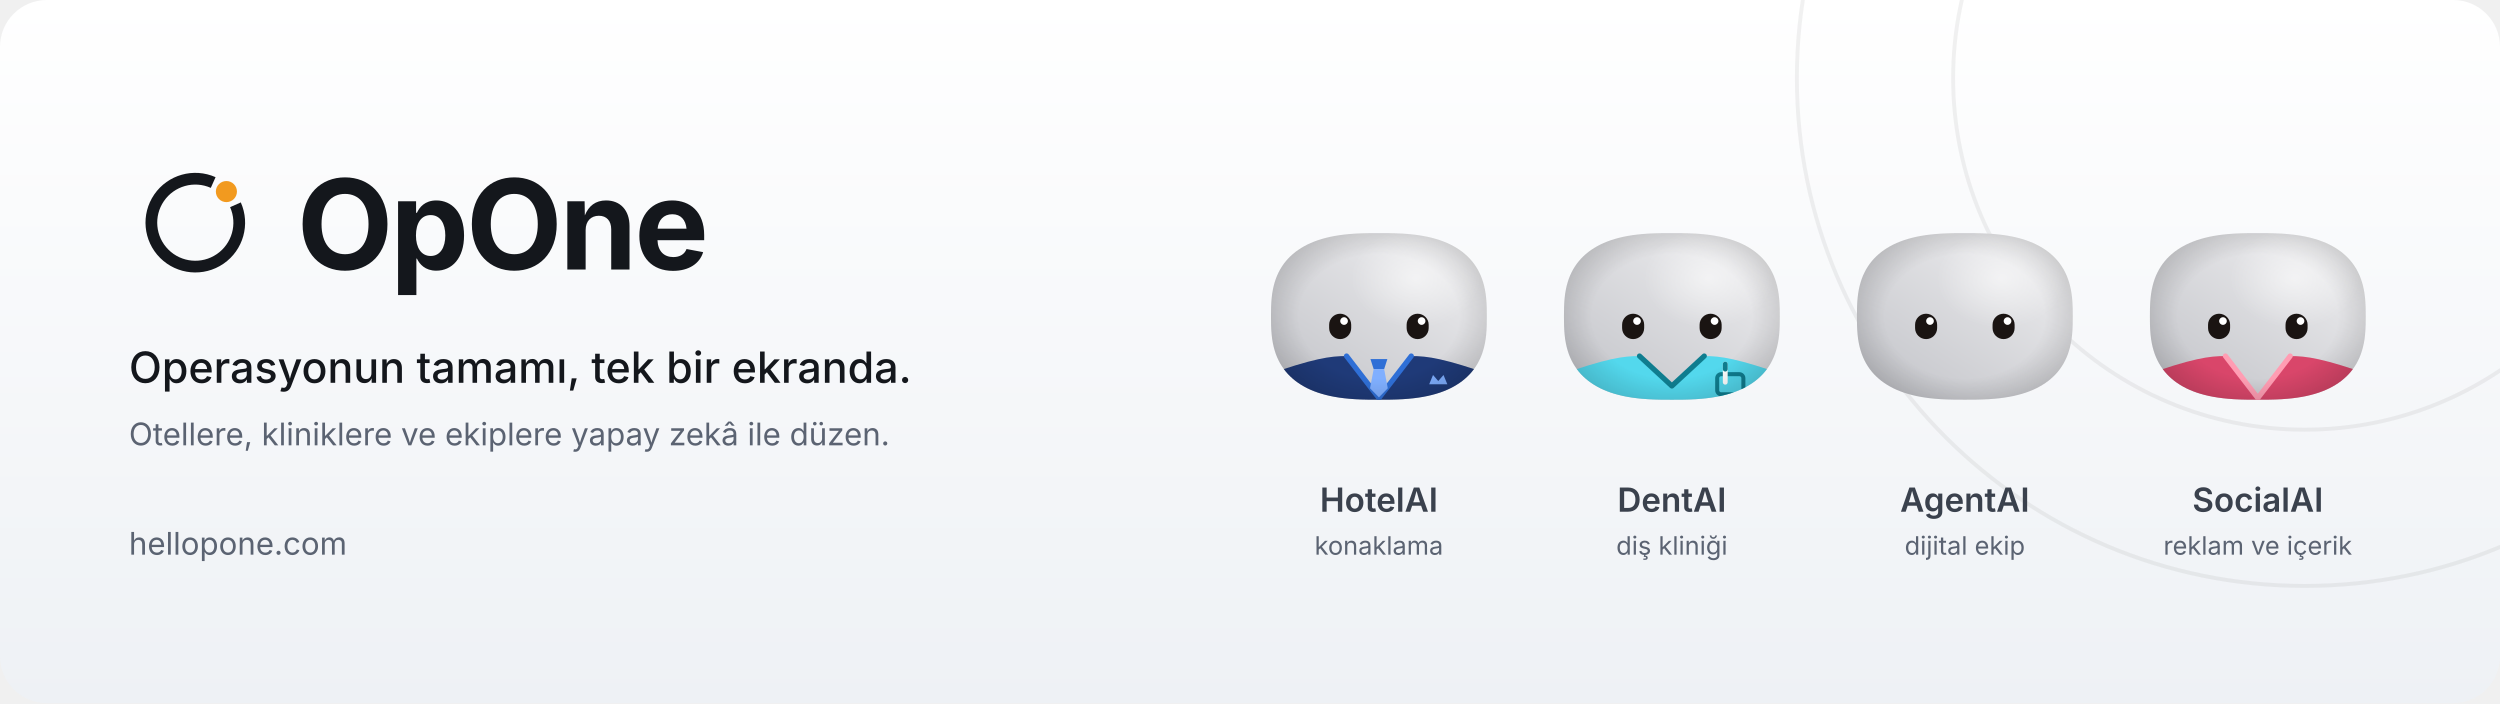
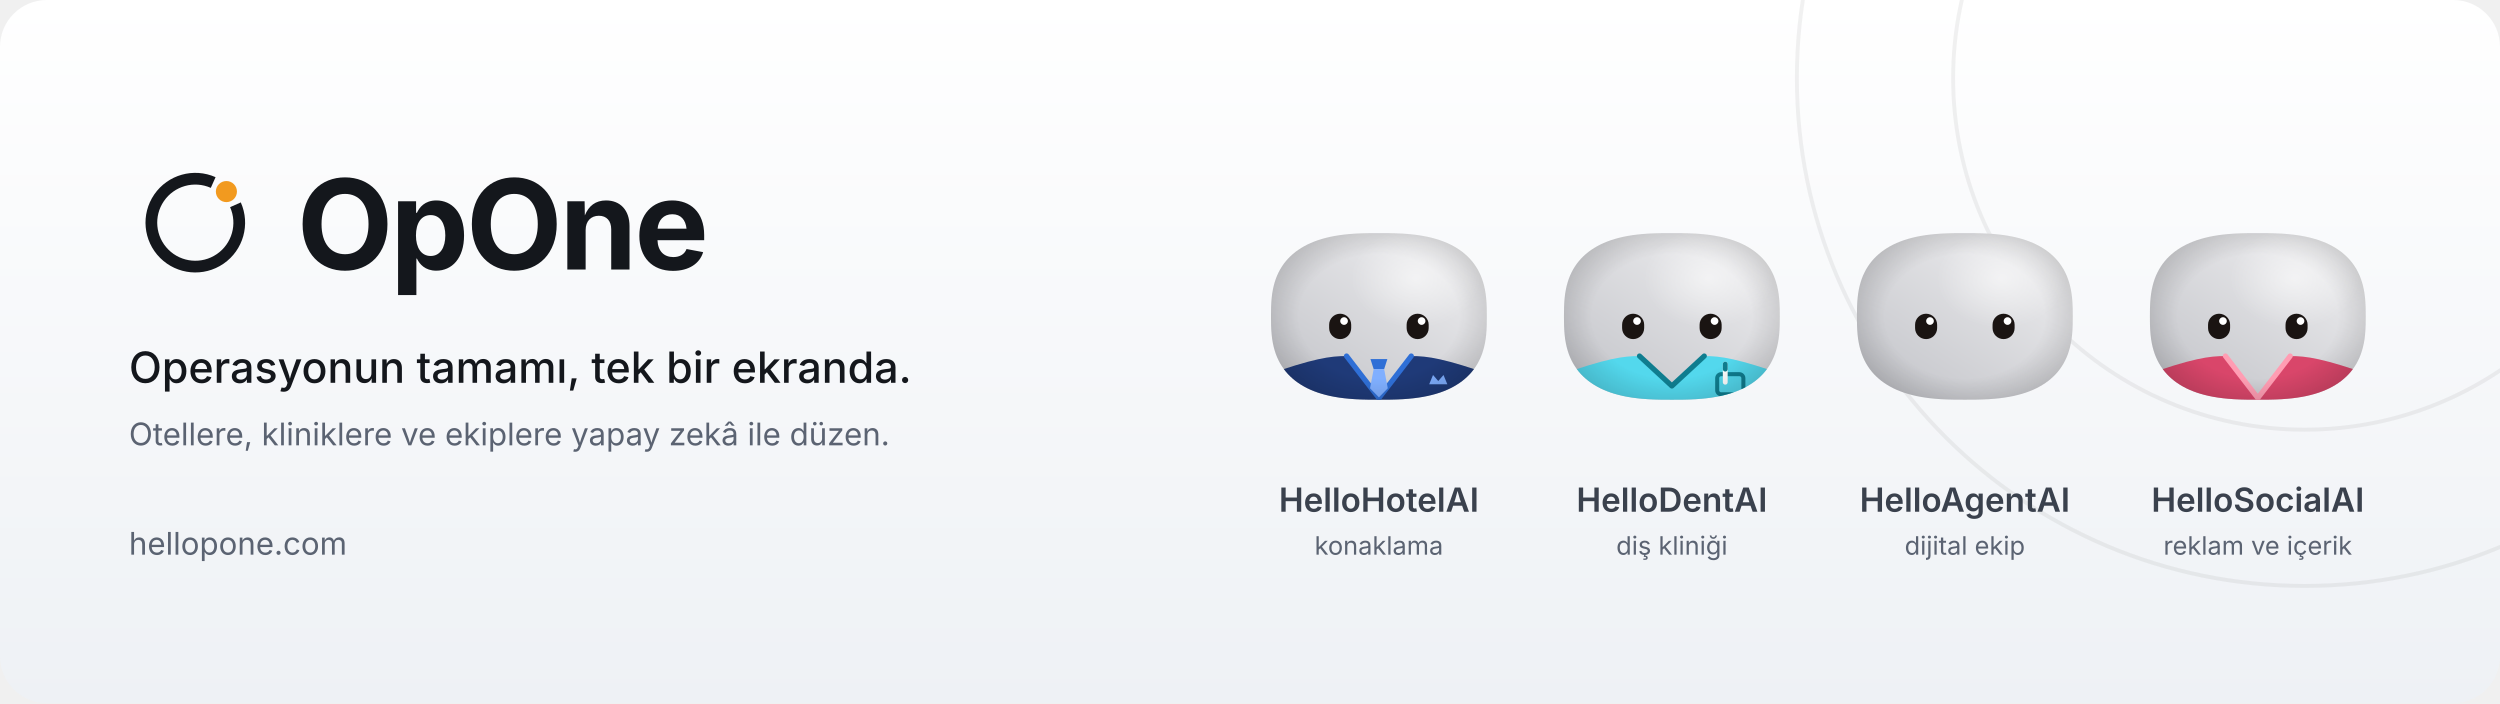
<svg xmlns="http://www.w3.org/2000/svg" viewBox="0 0 1280 360" width="1280" height="360" role="img" aria-label="OpOne — Operasyonun tamamı, tek bir ekranda">
  <defs>
    <linearGradient id="zemin" x1="0" y1="0" x2="0" y2="1">
      <stop offset="0" stop-color="#ffffff" />
      <stop offset="1" stop-color="#eef1f5" />
    </linearGradient>
  </defs>
  <style>
.baslik{font:700 64px "Inter","Segoe UI",Helvetica,Arial,sans-serif;fill:#14171c;letter-spacing:-1.5px}
.cumle{font:500 22px "Inter","Segoe UI",Helvetica,Arial,sans-serif;fill:#14171c}
.ince{font:400 16px "Inter","Segoe UI",Helvetica,Arial,sans-serif;fill:#5b6372}
.ad{font:600 17px "Inter","Segoe UI",Helvetica,Arial,sans-serif;fill:#3a414d}
.alt{font:400 13px "Inter","Segoe UI",Helvetica,Arial,sans-serif;fill:#5b6372}
.m{animation:salin 5.6s ease-in-out infinite}
.m1{animation-delay:-1.4s} .m2{animation-delay:-2.8s} .m3{animation-delay:-4.2s}
@keyframes salin{0%,100%{transform:translateY(0)}50%{transform:translateY(-7px)}}
@media (prefers-reduced-motion:reduce){.m{animation:none}}
</style>
  <rect width="1280" height="360" rx="24" fill="url(#zemin)" />
  <circle cx="1180" cy="40" r="260" fill="none" stroke="#14171c" stroke-opacity="0.06" stroke-width="2" />
  <circle cx="1180" cy="40" r="180" fill="none" stroke="#14171c" stroke-opacity="0.06" stroke-width="2" />
  <svg x="64" y="78" width="72" height="72" viewBox="0 0 48 48">
    <path d="M30.1 10.3 A15 15 0 1 0 37.7 17.9" fill="none" stroke="#14171c" stroke-width="4" stroke-linecap="butt" />
    <circle cx="34.61" cy="13.39" r="3.6" fill="#f29a1f" />
  </svg>
  <text x="152" y="138" class="baslik">OpOne</text>
  <text x="66" y="196" class="cumle">Operasyonun tamamı, tek bir ekranda.</text>
  <text x="66" y="228" class="ince">Otellere, kliniklere ve ekiplere yapay zekâ ile düzen.</text>
  <text x="66" y="284" class="ince">hellopone.com</text>
  <g class="m m0">
    <svg x="640" y="96" width="132" height="132" viewBox="0 0 128 128">
      <defs>
        <linearGradient id="hotelai-hkg" x1="0.85" y1="0.05" x2="0.1" y2="0.95">
          <stop offset="0" stop-color="#EDEDEF" />
          <stop offset="1" stop-color="#C4C5CA" />
        </linearGradient>
        <radialGradient id="hotelai-hks" cx="0.5" cy="0.5" r="0.62">
          <stop offset="0.6" stop-color="#000" stop-opacity="0" />
          <stop offset="1" stop-color="#000" stop-opacity="0.2" />
        </radialGradient>
        <radialGradient id="hotelai-hkh" cx="0.67" cy="0.27" r="0.3">
          <stop offset="0" stop-color="#fff" stop-opacity="0.55" />
          <stop offset="1" stop-color="#fff" stop-opacity="0" />
        </radialGradient>
        <clipPath id="hotelai-hkk">
          <path d="M117.58 64 L117.54 68.06 L117.43 70.79 L117.24 73.15 L116.98 75.31 L116.64 77.31 L116.22 79.2 L115.73 80.98 L115.17 82.68 L114.53 84.3 L113.81 85.85 L113.03 87.33 L112.16 88.75 L111.23 90.11 L110.22 91.4 L109.14 92.64 L107.98 93.81 L106.75 94.93 L105.45 96 L104.07 97 L102.62 97.95 L101.1 98.84 L99.5 99.68 L97.82 100.46 L96.06 101.18 L94.23 101.85 L92.31 102.45 L90.3 103 L88.2 103.5 L86 103.93 L83.69 104.31 L81.24 104.63 L78.65 104.89 L75.86 105.1 L72.79 105.24 L69.26 105.33 L64 105.36 L58.74 105.33 L55.21 105.24 L52.14 105.1 L49.35 104.89 L46.76 104.63 L44.31 104.31 L42 103.93 L39.8 103.5 L37.7 103 L35.69 102.45 L33.77 101.85 L31.94 101.18 L30.18 100.46 L28.5 99.68 L26.9 98.84 L25.38 97.95 L23.93 97 L22.55 96 L21.25 94.93 L20.02 93.81 L18.86 92.64 L17.78 91.4 L16.77 90.11 L15.84 88.75 L14.97 87.33 L14.19 85.85 L13.47 84.3 L12.83 82.68 L12.27 80.98 L11.78 79.2 L11.36 77.31 L11.02 75.31 L10.76 73.15 L10.57 70.79 L10.46 68.06 L10.42 64 L10.46 59.94 L10.57 57.21 L10.76 54.85 L11.02 52.69 L11.36 50.69 L11.78 48.8 L12.27 47.02 L12.83 45.32 L13.47 43.7 L14.19 42.15 L14.97 40.67 L15.84 39.25 L16.77 37.89 L17.78 36.6 L18.86 35.36 L20.02 34.19 L21.25 33.07 L22.55 32 L23.93 31 L25.38 30.05 L26.9 29.16 L28.5 28.32 L30.18 27.54 L31.94 26.82 L33.77 26.15 L35.69 25.55 L37.7 25 L39.8 24.5 L42 24.07 L44.31 23.69 L46.76 23.37 L49.35 23.11 L52.14 22.9 L55.21 22.76 L58.74 22.67 L64 22.64 L69.26 22.67 L72.79 22.76 L75.86 22.9 L78.65 23.11 L81.24 23.37 L83.69 23.69 L86 24.07 L88.2 24.5 L90.3 25 L92.31 25.55 L94.23 26.15 L96.06 26.82 L97.82 27.54 L99.5 28.32 L101.1 29.16 L102.62 30.05 L104.07 31 L105.45 32 L106.75 33.07 L107.98 34.19 L109.14 35.36 L110.22 36.6 L111.23 37.89 L112.16 39.25 L113.03 40.67 L113.81 42.15 L114.53 43.7 L115.17 45.32 L115.73 47.02 L116.22 48.8 L116.64 50.69 L116.98 52.69 L117.24 54.85 L117.43 57.21 L117.54 59.94 Z" />
        </clipPath>
      </defs>
      <path d="M117.58 64 L117.54 68.06 L117.43 70.79 L117.24 73.15 L116.98 75.31 L116.64 77.31 L116.22 79.2 L115.73 80.98 L115.17 82.68 L114.53 84.3 L113.81 85.85 L113.03 87.33 L112.16 88.75 L111.23 90.11 L110.22 91.4 L109.14 92.64 L107.98 93.81 L106.75 94.93 L105.45 96 L104.07 97 L102.62 97.95 L101.1 98.84 L99.5 99.68 L97.82 100.46 L96.06 101.18 L94.23 101.85 L92.31 102.45 L90.3 103 L88.2 103.5 L86 103.93 L83.69 104.31 L81.24 104.63 L78.65 104.89 L75.86 105.1 L72.79 105.24 L69.26 105.33 L64 105.36 L58.74 105.33 L55.21 105.24 L52.14 105.1 L49.35 104.89 L46.76 104.63 L44.31 104.31 L42 103.93 L39.8 103.5 L37.7 103 L35.69 102.45 L33.77 101.85 L31.94 101.18 L30.18 100.46 L28.5 99.68 L26.9 98.84 L25.38 97.95 L23.93 97 L22.55 96 L21.25 94.93 L20.02 93.81 L18.86 92.64 L17.78 91.4 L16.77 90.11 L15.84 88.75 L14.97 87.33 L14.19 85.85 L13.47 84.3 L12.83 82.68 L12.27 80.98 L11.78 79.2 L11.36 77.31 L11.02 75.31 L10.76 73.15 L10.57 70.79 L10.46 68.06 L10.42 64 L10.46 59.94 L10.57 57.21 L10.76 54.85 L11.02 52.69 L11.36 50.69 L11.78 48.8 L12.27 47.02 L12.83 45.32 L13.47 43.7 L14.19 42.15 L14.97 40.67 L15.84 39.25 L16.77 37.89 L17.78 36.6 L18.86 35.36 L20.02 34.19 L21.25 33.07 L22.55 32 L23.93 31 L25.38 30.05 L26.9 29.16 L28.5 28.32 L30.18 27.54 L31.94 26.82 L33.77 26.15 L35.69 25.55 L37.7 25 L39.8 24.5 L42 24.07 L44.31 23.69 L46.76 23.37 L49.35 23.11 L52.14 22.9 L55.21 22.76 L58.74 22.67 L64 22.64 L69.26 22.67 L72.79 22.76 L75.86 22.9 L78.65 23.11 L81.24 23.37 L83.69 23.69 L86 24.07 L88.2 24.5 L90.3 25 L92.31 25.55 L94.23 26.15 L96.06 26.82 L97.82 27.54 L99.5 28.32 L101.1 29.16 L102.62 30.05 L104.07 31 L105.45 32 L106.75 33.07 L107.98 34.19 L109.14 35.36 L110.22 36.6 L111.23 37.89 L112.16 39.25 L113.03 40.67 L113.81 42.15 L114.53 43.7 L115.17 45.32 L115.73 47.02 L116.22 48.8 L116.64 50.69 L116.98 52.69 L117.24 54.85 L117.43 57.21 L117.54 59.94 Z" fill="url(#hotelai-hkg)" />
      <g clip-path="url(#hotelai-hkk)">
        <path d="M6.42 93.68 C31.85 84.68 39.93 83.68 47.93 83.68 L64 104.53 L80.07 83.68 C88.07 83.68 96.15 84.68 121.58 93.68 V109.36 H6.42 Z" fill="#1f3a78" />
        <path d="M47.93 83.68 L64 104.53 L80.07 83.68" fill="none" stroke="#2f6fd6" stroke-width="2.6" stroke-linejoin="round" stroke-linecap="round" />
        <path d="M59.8 85.18 H68.2 L66.6 90.18 H61.4 Z" fill="#2f6fd6" />
        <path d="M61.4 90.18 H66.6 L68.41 99.68 L64 104.18 L59.59 99.68 Z" fill="#80afff" />
        <path d="M88.97 97.68 L90.87 93.08 L93.47 96.08 L96.07 93.08 L97.97 97.68 Z" fill="#80afff" />
      </g>
      <path d="M117.58 64 L117.54 68.06 L117.43 70.79 L117.24 73.15 L116.98 75.31 L116.64 77.31 L116.22 79.2 L115.73 80.98 L115.17 82.68 L114.53 84.3 L113.81 85.85 L113.03 87.33 L112.16 88.75 L111.23 90.11 L110.22 91.4 L109.14 92.64 L107.98 93.81 L106.75 94.93 L105.45 96 L104.07 97 L102.62 97.95 L101.1 98.84 L99.5 99.68 L97.82 100.46 L96.06 101.18 L94.23 101.85 L92.31 102.45 L90.3 103 L88.2 103.5 L86 103.93 L83.69 104.31 L81.24 104.63 L78.65 104.89 L75.86 105.1 L72.79 105.24 L69.26 105.33 L64 105.36 L58.74 105.33 L55.21 105.24 L52.14 105.1 L49.35 104.89 L46.76 104.63 L44.31 104.31 L42 103.93 L39.8 103.5 L37.7 103 L35.69 102.45 L33.77 101.85 L31.94 101.18 L30.18 100.46 L28.5 99.68 L26.9 98.84 L25.38 97.95 L23.93 97 L22.55 96 L21.25 94.93 L20.02 93.81 L18.86 92.64 L17.78 91.4 L16.77 90.11 L15.84 88.75 L14.97 87.33 L14.19 85.85 L13.47 84.3 L12.83 82.68 L12.27 80.98 L11.78 79.2 L11.36 77.31 L11.02 75.31 L10.76 73.15 L10.57 70.79 L10.46 68.06 L10.42 64 L10.46 59.94 L10.57 57.21 L10.76 54.85 L11.02 52.69 L11.36 50.69 L11.78 48.8 L12.27 47.02 L12.83 45.32 L13.47 43.7 L14.19 42.15 L14.97 40.67 L15.84 39.25 L16.77 37.89 L17.78 36.6 L18.86 35.36 L20.02 34.19 L21.25 33.07 L22.55 32 L23.93 31 L25.38 30.05 L26.9 29.16 L28.5 28.32 L30.18 27.54 L31.94 26.82 L33.77 26.15 L35.69 25.55 L37.7 25 L39.8 24.5 L42 24.07 L44.31 23.69 L46.76 23.37 L49.35 23.11 L52.14 22.9 L55.21 22.76 L58.74 22.67 L64 22.64 L69.26 22.67 L72.79 22.76 L75.86 22.9 L78.65 23.11 L81.24 23.37 L83.69 23.69 L86 24.07 L88.2 24.5 L90.3 25 L92.31 25.55 L94.23 26.15 L96.06 26.82 L97.82 27.54 L99.5 28.32 L101.1 29.16 L102.62 30.05 L104.07 31 L105.45 32 L106.75 33.07 L107.98 34.19 L109.14 35.36 L110.22 36.6 L111.23 37.89 L112.16 39.25 L113.03 40.67 L113.81 42.15 L114.53 43.7 L115.17 45.32 L115.73 47.02 L116.22 48.8 L116.64 50.69 L116.98 52.69 L117.24 54.85 L117.43 57.21 L117.54 59.94 Z" fill="url(#hotelai-hks)" />
      <path d="M117.58 64 L117.54 68.06 L117.43 70.79 L117.24 73.15 L116.98 75.31 L116.64 77.31 L116.22 79.2 L115.73 80.98 L115.17 82.68 L114.53 84.3 L113.81 85.85 L113.03 87.33 L112.16 88.75 L111.23 90.11 L110.22 91.4 L109.14 92.64 L107.98 93.81 L106.75 94.93 L105.45 96 L104.07 97 L102.62 97.95 L101.1 98.84 L99.5 99.68 L97.82 100.46 L96.06 101.18 L94.23 101.85 L92.31 102.45 L90.3 103 L88.2 103.5 L86 103.93 L83.69 104.31 L81.24 104.63 L78.65 104.89 L75.86 105.1 L72.79 105.24 L69.26 105.33 L64 105.36 L58.74 105.33 L55.21 105.24 L52.14 105.1 L49.35 104.89 L46.76 104.63 L44.31 104.31 L42 103.93 L39.8 103.5 L37.7 103 L35.69 102.45 L33.77 101.85 L31.94 101.18 L30.18 100.46 L28.5 99.68 L26.9 98.84 L25.38 97.95 L23.93 97 L22.55 96 L21.25 94.93 L20.02 93.81 L18.86 92.64 L17.78 91.4 L16.77 90.11 L15.84 88.75 L14.97 87.33 L14.19 85.85 L13.47 84.3 L12.83 82.68 L12.27 80.98 L11.78 79.2 L11.36 77.31 L11.02 75.31 L10.76 73.15 L10.57 70.79 L10.46 68.06 L10.42 64 L10.46 59.94 L10.57 57.21 L10.76 54.85 L11.02 52.69 L11.36 50.69 L11.78 48.8 L12.27 47.02 L12.83 45.32 L13.47 43.7 L14.19 42.15 L14.97 40.67 L15.84 39.25 L16.77 37.89 L17.78 36.6 L18.86 35.36 L20.02 34.19 L21.25 33.07 L22.55 32 L23.93 31 L25.38 30.05 L26.9 29.16 L28.5 28.32 L30.18 27.54 L31.94 26.82 L33.77 26.15 L35.69 25.55 L37.7 25 L39.8 24.5 L42 24.07 L44.31 23.69 L46.76 23.37 L49.35 23.11 L52.14 22.9 L55.21 22.76 L58.74 22.67 L64 22.64 L69.26 22.67 L72.79 22.76 L75.86 22.9 L78.65 23.11 L81.24 23.37 L83.69 23.69 L86 24.07 L88.2 24.5 L90.3 25 L92.31 25.55 L94.23 26.15 L96.06 26.82 L97.82 27.54 L99.5 28.32 L101.1 29.16 L102.62 30.05 L104.07 31 L105.45 32 L106.75 33.07 L107.98 34.19 L109.14 35.36 L110.22 36.6 L111.23 37.89 L112.16 39.25 L113.03 40.67 L113.81 42.15 L114.53 43.7 L115.17 45.32 L115.73 47.02 L116.22 48.8 L116.64 50.69 L116.98 52.69 L117.24 54.85 L117.43 57.21 L117.54 59.94 Z" fill="url(#hotelai-hkh)" />
      <rect x="39.29" y="62.67" width="10.95" height="12.6" rx="5.48" fill="#1A1412" />
      <rect x="77.76" y="62.67" width="10.95" height="12.6" rx="5.48" fill="#1A1412" />
      <circle cx="46.7" cy="66.3" r="1.9" fill="#ffffff" />
      <circle cx="85.2" cy="66.3" r="1.9" fill="#ffffff" />
    </svg>
  </g>
-   <text x="706" y="262" text-anchor="middle" class="ad">HotelAI</text>
+   <text x="706" y="262" text-anchor="middle" class="ad">HelloHotelAI</text>
  <text x="706" y="284" text-anchor="middle" class="alt">konaklama</text>
  <g class="m m1">
    <svg x="790" y="96" width="132" height="132" viewBox="0 0 128 128">
      <defs>
        <linearGradient id="dentai-dkg" x1="0.85" y1="0.05" x2="0.1" y2="0.95">
          <stop offset="0" stop-color="#EDEDEF" />
          <stop offset="1" stop-color="#C4C5CA" />
        </linearGradient>
        <radialGradient id="dentai-dks" cx="0.5" cy="0.5" r="0.62">
          <stop offset="0.6" stop-color="#000" stop-opacity="0" />
          <stop offset="1" stop-color="#000" stop-opacity="0.2" />
        </radialGradient>
        <radialGradient id="dentai-dkh" cx="0.67" cy="0.27" r="0.3">
          <stop offset="0" stop-color="#fff" stop-opacity="0.55" />
          <stop offset="1" stop-color="#fff" stop-opacity="0" />
        </radialGradient>
        <clipPath id="dentai-dkk">
          <path d="M117.58 64 L117.54 68.06 L117.43 70.79 L117.24 73.15 L116.98 75.31 L116.64 77.31 L116.22 79.2 L115.73 80.98 L115.17 82.68 L114.53 84.3 L113.81 85.85 L113.03 87.33 L112.16 88.75 L111.23 90.11 L110.22 91.4 L109.14 92.64 L107.98 93.81 L106.75 94.93 L105.45 96 L104.07 97 L102.62 97.95 L101.1 98.84 L99.5 99.68 L97.82 100.46 L96.06 101.18 L94.23 101.85 L92.31 102.45 L90.3 103 L88.2 103.5 L86 103.93 L83.69 104.31 L81.24 104.63 L78.65 104.89 L75.86 105.1 L72.79 105.24 L69.26 105.33 L64 105.36 L58.74 105.33 L55.21 105.24 L52.14 105.1 L49.35 104.89 L46.76 104.63 L44.31 104.31 L42 103.93 L39.8 103.5 L37.7 103 L35.69 102.45 L33.77 101.85 L31.94 101.18 L30.18 100.46 L28.5 99.68 L26.9 98.84 L25.38 97.95 L23.93 97 L22.55 96 L21.25 94.93 L20.02 93.81 L18.86 92.64 L17.78 91.4 L16.77 90.11 L15.84 88.75 L14.97 87.33 L14.19 85.85 L13.47 84.3 L12.83 82.68 L12.27 80.98 L11.78 79.2 L11.36 77.31 L11.02 75.31 L10.76 73.15 L10.57 70.79 L10.46 68.06 L10.42 64 L10.46 59.94 L10.57 57.21 L10.76 54.85 L11.02 52.69 L11.36 50.69 L11.78 48.8 L12.27 47.02 L12.83 45.32 L13.47 43.7 L14.19 42.15 L14.97 40.67 L15.84 39.25 L16.77 37.89 L17.78 36.6 L18.86 35.36 L20.02 34.19 L21.25 33.07 L22.55 32 L23.93 31 L25.38 30.05 L26.9 29.16 L28.5 28.32 L30.18 27.54 L31.94 26.82 L33.77 26.15 L35.69 25.55 L37.7 25 L39.8 24.5 L42 24.07 L44.31 23.69 L46.76 23.37 L49.35 23.11 L52.14 22.9 L55.21 22.76 L58.74 22.67 L64 22.64 L69.26 22.67 L72.79 22.76 L75.86 22.9 L78.65 23.11 L81.24 23.37 L83.69 23.69 L86 24.07 L88.2 24.5 L90.3 25 L92.31 25.55 L94.23 26.15 L96.06 26.82 L97.82 27.54 L99.5 28.32 L101.1 29.16 L102.62 30.05 L104.07 31 L105.45 32 L106.75 33.07 L107.98 34.19 L109.14 35.36 L110.22 36.6 L111.23 37.89 L112.16 39.25 L113.03 40.67 L113.81 42.15 L114.53 43.7 L115.17 45.32 L115.73 47.02 L116.22 48.8 L116.64 50.69 L116.98 52.69 L117.24 54.85 L117.43 57.21 L117.54 59.94 Z" />
        </clipPath>
      </defs>
      <path d="M117.58 64 L117.54 68.06 L117.43 70.79 L117.24 73.15 L116.98 75.31 L116.64 77.31 L116.22 79.2 L115.73 80.98 L115.17 82.68 L114.53 84.3 L113.81 85.85 L113.03 87.33 L112.16 88.75 L111.23 90.11 L110.22 91.4 L109.14 92.64 L107.98 93.81 L106.75 94.93 L105.45 96 L104.07 97 L102.62 97.95 L101.1 98.84 L99.5 99.68 L97.82 100.46 L96.06 101.18 L94.23 101.85 L92.31 102.45 L90.3 103 L88.2 103.5 L86 103.93 L83.69 104.31 L81.24 104.63 L78.65 104.89 L75.86 105.1 L72.79 105.24 L69.26 105.33 L64 105.36 L58.74 105.33 L55.21 105.24 L52.14 105.1 L49.35 104.89 L46.76 104.63 L44.31 104.31 L42 103.93 L39.8 103.5 L37.7 103 L35.69 102.45 L33.77 101.85 L31.94 101.18 L30.18 100.46 L28.5 99.68 L26.9 98.84 L25.38 97.95 L23.93 97 L22.55 96 L21.25 94.93 L20.02 93.81 L18.86 92.64 L17.78 91.4 L16.77 90.11 L15.84 88.75 L14.97 87.33 L14.19 85.85 L13.47 84.3 L12.83 82.68 L12.27 80.98 L11.78 79.2 L11.36 77.31 L11.02 75.31 L10.76 73.15 L10.57 70.79 L10.46 68.06 L10.42 64 L10.46 59.94 L10.57 57.21 L10.76 54.85 L11.02 52.69 L11.36 50.69 L11.78 48.8 L12.27 47.02 L12.83 45.32 L13.47 43.7 L14.19 42.15 L14.97 40.67 L15.84 39.25 L16.77 37.89 L17.78 36.6 L18.86 35.36 L20.02 34.19 L21.25 33.07 L22.55 32 L23.93 31 L25.38 30.05 L26.9 29.16 L28.5 28.32 L30.18 27.54 L31.94 26.82 L33.77 26.15 L35.69 25.55 L37.7 25 L39.8 24.5 L42 24.07 L44.31 23.69 L46.76 23.37 L49.35 23.11 L52.14 22.9 L55.21 22.76 L58.74 22.67 L64 22.64 L69.26 22.67 L72.79 22.76 L75.86 22.9 L78.65 23.11 L81.24 23.37 L83.69 23.69 L86 24.07 L88.2 24.5 L90.3 25 L92.31 25.55 L94.23 26.15 L96.06 26.82 L97.82 27.54 L99.5 28.32 L101.1 29.16 L102.62 30.05 L104.07 31 L105.45 32 L106.75 33.07 L107.98 34.19 L109.14 35.36 L110.22 36.6 L111.23 37.89 L112.16 39.25 L113.03 40.67 L113.81 42.15 L114.53 43.7 L115.17 45.32 L115.73 47.02 L116.22 48.8 L116.64 50.69 L116.98 52.69 L117.24 54.85 L117.43 57.21 L117.54 59.94 Z" fill="url(#dentai-dkg)" />
      <g clip-path="url(#dentai-dkk)">
        <path d="M6.42 93.68 C31.85 84.68 39.93 83.68 47.93 83.68 L64 98.53 L80.07 83.68 C88.07 83.68 96.15 84.68 121.58 93.68 V109.36 H6.42 Z" fill="#53d8ed" />
        <path d="M47.93 83.68 L64 98.53 L80.07 83.68" fill="none" stroke="#0f7d8f" stroke-width="2.6" stroke-linejoin="round" stroke-linecap="round" />
        <rect x="86.5" y="92.68" width="13" height="10" rx="2" fill="none" stroke="#0f7d8f" stroke-width="2" />
        <path d="M90.5 96.68 V87.68" stroke="#ffffff" stroke-width="2.4" stroke-linecap="round" />
        <path d="M90.5 87.68 V90.18" stroke="#0f7d8f" stroke-width="2.4" stroke-linecap="round" />
      </g>
      <path d="M117.58 64 L117.54 68.06 L117.43 70.79 L117.24 73.15 L116.98 75.31 L116.64 77.31 L116.22 79.2 L115.73 80.98 L115.17 82.68 L114.53 84.3 L113.81 85.85 L113.03 87.33 L112.16 88.75 L111.23 90.11 L110.22 91.4 L109.14 92.64 L107.98 93.81 L106.75 94.93 L105.45 96 L104.07 97 L102.62 97.95 L101.1 98.84 L99.5 99.68 L97.82 100.46 L96.06 101.18 L94.23 101.85 L92.31 102.45 L90.3 103 L88.2 103.5 L86 103.93 L83.69 104.31 L81.24 104.63 L78.65 104.89 L75.86 105.1 L72.79 105.24 L69.26 105.33 L64 105.36 L58.74 105.33 L55.21 105.24 L52.14 105.1 L49.35 104.89 L46.76 104.63 L44.31 104.31 L42 103.93 L39.8 103.5 L37.7 103 L35.69 102.45 L33.77 101.85 L31.94 101.18 L30.18 100.46 L28.5 99.68 L26.9 98.84 L25.38 97.95 L23.93 97 L22.55 96 L21.25 94.93 L20.02 93.81 L18.86 92.64 L17.78 91.4 L16.77 90.11 L15.84 88.75 L14.97 87.33 L14.19 85.85 L13.47 84.3 L12.83 82.68 L12.27 80.98 L11.78 79.2 L11.36 77.31 L11.02 75.31 L10.76 73.15 L10.57 70.79 L10.46 68.06 L10.42 64 L10.46 59.94 L10.57 57.21 L10.76 54.85 L11.02 52.69 L11.36 50.69 L11.78 48.8 L12.27 47.02 L12.83 45.32 L13.47 43.7 L14.19 42.15 L14.97 40.67 L15.84 39.25 L16.77 37.89 L17.78 36.6 L18.86 35.36 L20.02 34.19 L21.25 33.07 L22.55 32 L23.93 31 L25.38 30.05 L26.9 29.16 L28.5 28.32 L30.18 27.54 L31.94 26.82 L33.77 26.15 L35.69 25.55 L37.7 25 L39.8 24.5 L42 24.07 L44.31 23.69 L46.76 23.37 L49.35 23.11 L52.14 22.9 L55.21 22.76 L58.74 22.67 L64 22.64 L69.26 22.67 L72.79 22.76 L75.86 22.9 L78.65 23.11 L81.24 23.37 L83.69 23.69 L86 24.07 L88.2 24.5 L90.3 25 L92.31 25.55 L94.23 26.15 L96.06 26.82 L97.82 27.54 L99.5 28.32 L101.1 29.16 L102.62 30.05 L104.07 31 L105.45 32 L106.75 33.07 L107.98 34.19 L109.14 35.36 L110.22 36.6 L111.23 37.89 L112.16 39.25 L113.03 40.67 L113.81 42.15 L114.53 43.7 L115.17 45.32 L115.73 47.02 L116.22 48.8 L116.64 50.69 L116.98 52.69 L117.24 54.85 L117.43 57.21 L117.54 59.94 Z" fill="url(#dentai-dks)" />
      <path d="M117.58 64 L117.54 68.06 L117.43 70.79 L117.24 73.15 L116.98 75.31 L116.64 77.31 L116.22 79.2 L115.73 80.98 L115.17 82.68 L114.53 84.3 L113.81 85.85 L113.03 87.33 L112.16 88.75 L111.23 90.11 L110.22 91.4 L109.14 92.64 L107.98 93.81 L106.75 94.93 L105.45 96 L104.07 97 L102.62 97.95 L101.1 98.84 L99.5 99.68 L97.82 100.46 L96.06 101.18 L94.23 101.85 L92.31 102.45 L90.3 103 L88.2 103.5 L86 103.93 L83.69 104.31 L81.24 104.63 L78.65 104.89 L75.86 105.1 L72.79 105.24 L69.26 105.33 L64 105.36 L58.74 105.33 L55.21 105.24 L52.14 105.1 L49.35 104.89 L46.76 104.63 L44.31 104.31 L42 103.93 L39.8 103.5 L37.7 103 L35.69 102.45 L33.77 101.85 L31.94 101.18 L30.18 100.46 L28.5 99.68 L26.9 98.84 L25.38 97.95 L23.93 97 L22.55 96 L21.25 94.93 L20.02 93.81 L18.86 92.64 L17.78 91.4 L16.77 90.11 L15.84 88.75 L14.97 87.33 L14.19 85.85 L13.47 84.3 L12.83 82.68 L12.27 80.98 L11.78 79.2 L11.36 77.31 L11.02 75.31 L10.76 73.15 L10.57 70.79 L10.46 68.06 L10.42 64 L10.46 59.94 L10.57 57.21 L10.76 54.85 L11.02 52.69 L11.36 50.69 L11.78 48.8 L12.27 47.02 L12.83 45.32 L13.47 43.7 L14.19 42.15 L14.97 40.67 L15.84 39.25 L16.77 37.89 L17.78 36.6 L18.86 35.36 L20.02 34.19 L21.25 33.07 L22.55 32 L23.93 31 L25.38 30.05 L26.9 29.16 L28.5 28.32 L30.18 27.54 L31.94 26.82 L33.77 26.15 L35.69 25.55 L37.7 25 L39.8 24.5 L42 24.07 L44.31 23.69 L46.76 23.37 L49.35 23.11 L52.14 22.9 L55.21 22.76 L58.74 22.67 L64 22.64 L69.26 22.67 L72.79 22.76 L75.86 22.9 L78.65 23.11 L81.24 23.37 L83.69 23.69 L86 24.07 L88.2 24.5 L90.3 25 L92.31 25.55 L94.23 26.15 L96.06 26.82 L97.82 27.54 L99.5 28.32 L101.1 29.16 L102.62 30.05 L104.07 31 L105.45 32 L106.75 33.07 L107.98 34.19 L109.14 35.36 L110.22 36.6 L111.23 37.89 L112.16 39.25 L113.03 40.67 L113.81 42.15 L114.53 43.7 L115.17 45.32 L115.73 47.02 L116.22 48.8 L116.64 50.69 L116.98 52.69 L117.24 54.85 L117.43 57.21 L117.54 59.94 Z" fill="url(#dentai-dkh)" />
      <rect x="39.29" y="62.67" width="10.95" height="12.6" rx="5.48" fill="#1A1412" />
      <rect x="77.76" y="62.67" width="10.95" height="12.6" rx="5.48" fill="#1A1412" />
      <circle cx="46.7" cy="66.3" r="1.9" fill="#ffffff" />
      <circle cx="85.2" cy="66.3" r="1.9" fill="#ffffff" />
    </svg>
  </g>
-   <text x="856" y="262" text-anchor="middle" class="ad">DentAI</text>
+   <text x="856" y="262" text-anchor="middle" class="ad">HelloDentAI</text>
  <text x="856" y="284" text-anchor="middle" class="alt">diş kliniği</text>
  <g class="m m2">
    <svg x="940" y="96" width="132" height="132" viewBox="0 0 128 128">
      <defs>
        <linearGradient id="agentai-hkg" x1="0.85" y1="0.05" x2="0.1" y2="0.95">
          <stop offset="0" stop-color="#EDEDEF" />
          <stop offset="1" stop-color="#C4C5CA" />
        </linearGradient>
        <radialGradient id="agentai-hks" cx="0.5" cy="0.5" r="0.62">
          <stop offset="0.6" stop-color="#000" stop-opacity="0" />
          <stop offset="1" stop-color="#000" stop-opacity="0.2" />
        </radialGradient>
        <radialGradient id="agentai-hkh" cx="0.67" cy="0.27" r="0.3">
          <stop offset="0" stop-color="#fff" stop-opacity="0.55" />
          <stop offset="1" stop-color="#fff" stop-opacity="0" />
        </radialGradient>
        <clipPath id="agentai-hkk">
          <path d="M117.58 64 L117.54 68.06 L117.43 70.79 L117.24 73.15 L116.98 75.31 L116.64 77.31 L116.22 79.2 L115.73 80.98 L115.17 82.68 L114.53 84.3 L113.81 85.85 L113.03 87.33 L112.16 88.75 L111.23 90.11 L110.22 91.4 L109.14 92.64 L107.98 93.81 L106.75 94.93 L105.45 96 L104.07 97 L102.62 97.95 L101.1 98.84 L99.5 99.68 L97.82 100.46 L96.06 101.18 L94.23 101.85 L92.31 102.45 L90.3 103 L88.2 103.5 L86 103.93 L83.69 104.31 L81.24 104.63 L78.65 104.89 L75.86 105.1 L72.79 105.24 L69.26 105.33 L64 105.36 L58.74 105.33 L55.21 105.24 L52.14 105.1 L49.35 104.89 L46.76 104.63 L44.31 104.31 L42 103.93 L39.8 103.5 L37.7 103 L35.69 102.45 L33.77 101.85 L31.94 101.18 L30.18 100.46 L28.5 99.68 L26.9 98.84 L25.38 97.95 L23.93 97 L22.55 96 L21.25 94.93 L20.02 93.81 L18.86 92.64 L17.78 91.4 L16.77 90.11 L15.84 88.75 L14.97 87.33 L14.19 85.85 L13.47 84.3 L12.83 82.68 L12.27 80.98 L11.78 79.2 L11.36 77.31 L11.02 75.31 L10.76 73.15 L10.57 70.79 L10.46 68.06 L10.42 64 L10.46 59.94 L10.57 57.21 L10.76 54.85 L11.02 52.69 L11.36 50.69 L11.78 48.8 L12.27 47.02 L12.83 45.32 L13.47 43.7 L14.19 42.15 L14.97 40.67 L15.84 39.25 L16.77 37.89 L17.78 36.6 L18.86 35.36 L20.02 34.19 L21.25 33.07 L22.55 32 L23.93 31 L25.38 30.05 L26.9 29.16 L28.5 28.32 L30.18 27.54 L31.94 26.82 L33.77 26.15 L35.69 25.55 L37.7 25 L39.8 24.5 L42 24.07 L44.31 23.69 L46.76 23.37 L49.35 23.11 L52.14 22.9 L55.21 22.76 L58.74 22.67 L64 22.64 L69.26 22.67 L72.79 22.76 L75.86 22.9 L78.65 23.11 L81.24 23.37 L83.69 23.69 L86 24.07 L88.2 24.5 L90.3 25 L92.31 25.55 L94.23 26.15 L96.06 26.82 L97.82 27.54 L99.5 28.32 L101.1 29.16 L102.62 30.05 L104.07 31 L105.45 32 L106.75 33.07 L107.98 34.19 L109.14 35.36 L110.22 36.6 L111.23 37.89 L112.16 39.25 L113.03 40.67 L113.81 42.15 L114.53 43.7 L115.17 45.32 L115.73 47.02 L116.22 48.8 L116.64 50.69 L116.98 52.69 L117.24 54.85 L117.43 57.21 L117.54 59.94 Z" />
        </clipPath>
      </defs>
      <path d="M117.58 64 L117.54 68.06 L117.43 70.79 L117.24 73.15 L116.98 75.31 L116.64 77.31 L116.22 79.2 L115.73 80.98 L115.17 82.68 L114.53 84.3 L113.81 85.85 L113.03 87.33 L112.16 88.75 L111.23 90.11 L110.22 91.4 L109.14 92.64 L107.98 93.81 L106.75 94.93 L105.45 96 L104.07 97 L102.62 97.95 L101.1 98.84 L99.5 99.68 L97.82 100.46 L96.06 101.18 L94.23 101.85 L92.31 102.45 L90.3 103 L88.2 103.5 L86 103.93 L83.69 104.31 L81.24 104.63 L78.65 104.89 L75.86 105.1 L72.79 105.24 L69.26 105.33 L64 105.36 L58.74 105.33 L55.21 105.24 L52.14 105.1 L49.35 104.89 L46.76 104.63 L44.31 104.31 L42 103.93 L39.8 103.5 L37.7 103 L35.69 102.45 L33.77 101.85 L31.94 101.18 L30.18 100.46 L28.5 99.68 L26.9 98.84 L25.38 97.95 L23.93 97 L22.55 96 L21.25 94.93 L20.02 93.81 L18.86 92.64 L17.78 91.4 L16.77 90.11 L15.84 88.75 L14.97 87.33 L14.19 85.85 L13.47 84.3 L12.83 82.68 L12.27 80.98 L11.78 79.2 L11.36 77.31 L11.02 75.31 L10.76 73.15 L10.57 70.79 L10.46 68.06 L10.42 64 L10.46 59.94 L10.57 57.21 L10.76 54.85 L11.02 52.69 L11.36 50.69 L11.78 48.8 L12.27 47.02 L12.83 45.32 L13.47 43.7 L14.19 42.15 L14.97 40.67 L15.84 39.25 L16.77 37.89 L17.78 36.6 L18.86 35.36 L20.02 34.19 L21.25 33.07 L22.55 32 L23.93 31 L25.38 30.05 L26.9 29.16 L28.5 28.32 L30.18 27.54 L31.94 26.82 L33.77 26.15 L35.69 25.55 L37.7 25 L39.8 24.5 L42 24.07 L44.31 23.69 L46.76 23.37 L49.35 23.11 L52.14 22.9 L55.21 22.76 L58.74 22.67 L64 22.64 L69.26 22.67 L72.79 22.76 L75.86 22.9 L78.65 23.11 L81.24 23.37 L83.69 23.69 L86 24.07 L88.2 24.5 L90.3 25 L92.31 25.55 L94.23 26.15 L96.06 26.82 L97.82 27.54 L99.5 28.32 L101.1 29.16 L102.62 30.05 L104.07 31 L105.45 32 L106.75 33.07 L107.98 34.19 L109.14 35.36 L110.22 36.6 L111.23 37.89 L112.16 39.25 L113.03 40.67 L113.81 42.15 L114.53 43.7 L115.17 45.32 L115.73 47.02 L116.22 48.8 L116.64 50.69 L116.98 52.69 L117.24 54.85 L117.43 57.21 L117.54 59.94 Z" fill="url(#agentai-hkg)" />
      <path d="M117.58 64 L117.54 68.06 L117.43 70.79 L117.24 73.15 L116.98 75.31 L116.64 77.31 L116.22 79.2 L115.73 80.98 L115.17 82.68 L114.53 84.3 L113.81 85.85 L113.03 87.33 L112.16 88.75 L111.23 90.11 L110.22 91.4 L109.14 92.64 L107.98 93.81 L106.75 94.93 L105.45 96 L104.07 97 L102.62 97.95 L101.1 98.84 L99.5 99.68 L97.82 100.46 L96.06 101.18 L94.23 101.85 L92.31 102.45 L90.3 103 L88.2 103.5 L86 103.93 L83.69 104.31 L81.24 104.63 L78.65 104.89 L75.86 105.1 L72.79 105.24 L69.26 105.33 L64 105.36 L58.74 105.33 L55.21 105.24 L52.14 105.1 L49.35 104.89 L46.76 104.63 L44.31 104.31 L42 103.93 L39.8 103.5 L37.7 103 L35.69 102.45 L33.77 101.85 L31.94 101.18 L30.18 100.46 L28.5 99.68 L26.9 98.84 L25.38 97.95 L23.93 97 L22.55 96 L21.25 94.93 L20.02 93.81 L18.86 92.64 L17.78 91.4 L16.77 90.11 L15.84 88.75 L14.97 87.33 L14.19 85.85 L13.47 84.3 L12.83 82.68 L12.27 80.98 L11.78 79.2 L11.36 77.31 L11.02 75.31 L10.76 73.15 L10.57 70.79 L10.46 68.06 L10.42 64 L10.46 59.94 L10.57 57.21 L10.76 54.85 L11.02 52.69 L11.36 50.69 L11.78 48.8 L12.27 47.02 L12.83 45.32 L13.47 43.7 L14.19 42.15 L14.97 40.67 L15.84 39.25 L16.77 37.89 L17.78 36.6 L18.86 35.36 L20.02 34.19 L21.25 33.07 L22.55 32 L23.93 31 L25.38 30.05 L26.9 29.16 L28.5 28.32 L30.18 27.54 L31.94 26.82 L33.77 26.15 L35.69 25.55 L37.7 25 L39.8 24.5 L42 24.07 L44.31 23.69 L46.76 23.37 L49.35 23.11 L52.14 22.9 L55.21 22.76 L58.74 22.67 L64 22.64 L69.26 22.67 L72.79 22.76 L75.86 22.9 L78.65 23.11 L81.24 23.37 L83.69 23.69 L86 24.07 L88.2 24.5 L90.3 25 L92.31 25.55 L94.23 26.15 L96.06 26.82 L97.82 27.54 L99.5 28.32 L101.1 29.16 L102.62 30.05 L104.07 31 L105.45 32 L106.75 33.07 L107.98 34.19 L109.14 35.36 L110.22 36.6 L111.23 37.89 L112.16 39.25 L113.03 40.67 L113.81 42.15 L114.53 43.7 L115.17 45.32 L115.73 47.02 L116.22 48.8 L116.64 50.69 L116.98 52.69 L117.24 54.85 L117.43 57.21 L117.54 59.94 Z" fill="url(#agentai-hks)" />
      <path d="M117.58 64 L117.54 68.06 L117.43 70.79 L117.24 73.15 L116.98 75.31 L116.64 77.31 L116.22 79.2 L115.73 80.98 L115.17 82.68 L114.53 84.3 L113.81 85.85 L113.03 87.33 L112.16 88.75 L111.23 90.11 L110.22 91.4 L109.14 92.64 L107.98 93.81 L106.75 94.93 L105.45 96 L104.07 97 L102.62 97.95 L101.1 98.84 L99.5 99.68 L97.82 100.46 L96.06 101.18 L94.23 101.85 L92.31 102.45 L90.3 103 L88.2 103.5 L86 103.93 L83.69 104.31 L81.24 104.63 L78.65 104.89 L75.86 105.1 L72.79 105.24 L69.26 105.33 L64 105.36 L58.74 105.33 L55.21 105.24 L52.14 105.1 L49.35 104.89 L46.76 104.63 L44.31 104.31 L42 103.93 L39.8 103.5 L37.7 103 L35.69 102.45 L33.77 101.85 L31.94 101.18 L30.18 100.46 L28.5 99.68 L26.9 98.84 L25.38 97.95 L23.93 97 L22.55 96 L21.25 94.93 L20.02 93.81 L18.86 92.64 L17.78 91.4 L16.77 90.11 L15.84 88.75 L14.97 87.33 L14.19 85.85 L13.47 84.3 L12.83 82.68 L12.27 80.98 L11.78 79.2 L11.36 77.31 L11.02 75.31 L10.76 73.15 L10.57 70.79 L10.46 68.06 L10.42 64 L10.46 59.94 L10.57 57.21 L10.76 54.85 L11.02 52.69 L11.36 50.69 L11.78 48.8 L12.27 47.02 L12.83 45.32 L13.47 43.7 L14.19 42.15 L14.97 40.67 L15.84 39.25 L16.77 37.89 L17.78 36.6 L18.86 35.36 L20.02 34.19 L21.25 33.07 L22.55 32 L23.93 31 L25.38 30.05 L26.9 29.16 L28.5 28.32 L30.18 27.54 L31.94 26.82 L33.77 26.15 L35.69 25.55 L37.7 25 L39.8 24.5 L42 24.07 L44.31 23.69 L46.76 23.37 L49.35 23.11 L52.14 22.9 L55.21 22.76 L58.74 22.67 L64 22.64 L69.26 22.67 L72.79 22.76 L75.86 22.9 L78.65 23.11 L81.24 23.37 L83.69 23.69 L86 24.07 L88.2 24.5 L90.3 25 L92.31 25.55 L94.23 26.15 L96.06 26.82 L97.82 27.54 L99.5 28.32 L101.1 29.16 L102.62 30.05 L104.07 31 L105.45 32 L106.75 33.07 L107.98 34.19 L109.14 35.36 L110.22 36.6 L111.23 37.89 L112.16 39.25 L113.03 40.67 L113.81 42.15 L114.53 43.7 L115.17 45.32 L115.73 47.02 L116.22 48.8 L116.64 50.69 L116.98 52.69 L117.24 54.85 L117.43 57.21 L117.54 59.94 Z" fill="url(#agentai-hkh)" />
      <rect x="39.29" y="62.67" width="10.95" height="12.6" rx="5.48" fill="#1A1412" />
      <rect x="77.76" y="62.67" width="10.95" height="12.6" rx="5.48" fill="#1A1412" />
      <circle cx="46.7" cy="66.3" r="1.9" fill="#ffffff" />
      <circle cx="85.2" cy="66.3" r="1.9" fill="#ffffff" />
    </svg>
  </g>
-   <text x="1006" y="262" text-anchor="middle" class="ad">AgentAI</text>
+   <text x="1006" y="262" text-anchor="middle" class="ad">HelloAgentAI</text>
  <text x="1006" y="284" text-anchor="middle" class="alt">dijital ekip</text>
  <g class="m m3">
    <svg x="1090" y="96" width="132" height="132" viewBox="0 0 128 128">
      <defs>
        <linearGradient id="socialai-hkg" x1="0.85" y1="0.05" x2="0.1" y2="0.95">
          <stop offset="0" stop-color="#EDEDEF" />
          <stop offset="1" stop-color="#C4C5CA" />
        </linearGradient>
        <radialGradient id="socialai-hks" cx="0.5" cy="0.5" r="0.62">
          <stop offset="0.6" stop-color="#000" stop-opacity="0" />
          <stop offset="1" stop-color="#000" stop-opacity="0.2" />
        </radialGradient>
        <radialGradient id="socialai-hkh" cx="0.67" cy="0.27" r="0.3">
          <stop offset="0" stop-color="#fff" stop-opacity="0.55" />
          <stop offset="1" stop-color="#fff" stop-opacity="0" />
        </radialGradient>
        <clipPath id="socialai-hkk">
          <path d="M117.58 64 L117.54 68.06 L117.43 70.79 L117.24 73.15 L116.98 75.31 L116.64 77.31 L116.22 79.2 L115.73 80.98 L115.17 82.68 L114.53 84.3 L113.81 85.85 L113.03 87.33 L112.16 88.75 L111.23 90.11 L110.22 91.4 L109.14 92.64 L107.98 93.81 L106.75 94.93 L105.45 96 L104.07 97 L102.62 97.95 L101.1 98.84 L99.5 99.68 L97.82 100.46 L96.06 101.18 L94.23 101.85 L92.31 102.45 L90.3 103 L88.2 103.5 L86 103.93 L83.69 104.31 L81.24 104.63 L78.65 104.89 L75.86 105.1 L72.79 105.24 L69.26 105.33 L64 105.36 L58.74 105.33 L55.21 105.24 L52.14 105.1 L49.35 104.89 L46.76 104.63 L44.31 104.31 L42 103.93 L39.8 103.5 L37.7 103 L35.69 102.45 L33.77 101.85 L31.94 101.18 L30.18 100.46 L28.5 99.68 L26.9 98.84 L25.38 97.95 L23.93 97 L22.55 96 L21.25 94.93 L20.02 93.81 L18.86 92.64 L17.78 91.4 L16.77 90.11 L15.84 88.75 L14.97 87.33 L14.19 85.85 L13.47 84.3 L12.83 82.68 L12.27 80.98 L11.78 79.2 L11.36 77.31 L11.02 75.31 L10.76 73.15 L10.57 70.79 L10.46 68.06 L10.42 64 L10.46 59.94 L10.57 57.21 L10.76 54.85 L11.02 52.69 L11.36 50.69 L11.78 48.8 L12.27 47.02 L12.83 45.32 L13.47 43.7 L14.19 42.15 L14.97 40.67 L15.84 39.25 L16.77 37.89 L17.78 36.6 L18.86 35.36 L20.02 34.19 L21.25 33.07 L22.55 32 L23.93 31 L25.38 30.05 L26.9 29.16 L28.5 28.32 L30.18 27.54 L31.94 26.82 L33.77 26.15 L35.69 25.55 L37.7 25 L39.8 24.5 L42 24.07 L44.31 23.69 L46.76 23.37 L49.35 23.11 L52.14 22.9 L55.21 22.76 L58.74 22.67 L64 22.64 L69.26 22.67 L72.79 22.76 L75.86 22.9 L78.65 23.11 L81.24 23.37 L83.69 23.69 L86 24.07 L88.2 24.5 L90.3 25 L92.31 25.55 L94.23 26.15 L96.06 26.82 L97.82 27.54 L99.5 28.32 L101.1 29.16 L102.62 30.05 L104.07 31 L105.45 32 L106.75 33.07 L107.98 34.19 L109.14 35.36 L110.22 36.6 L111.23 37.89 L112.16 39.25 L113.03 40.67 L113.81 42.15 L114.53 43.7 L115.17 45.32 L115.73 47.02 L116.22 48.8 L116.64 50.69 L116.98 52.69 L117.24 54.85 L117.43 57.21 L117.54 59.94 Z" />
        </clipPath>
      </defs>
      <path d="M117.58 64 L117.54 68.06 L117.43 70.79 L117.24 73.15 L116.98 75.31 L116.64 77.31 L116.22 79.2 L115.73 80.98 L115.17 82.68 L114.53 84.3 L113.81 85.85 L113.03 87.33 L112.16 88.75 L111.23 90.11 L110.22 91.4 L109.14 92.64 L107.98 93.81 L106.75 94.93 L105.45 96 L104.07 97 L102.62 97.95 L101.1 98.84 L99.5 99.68 L97.82 100.46 L96.06 101.18 L94.23 101.85 L92.31 102.45 L90.3 103 L88.2 103.5 L86 103.93 L83.69 104.31 L81.24 104.63 L78.65 104.89 L75.86 105.1 L72.79 105.24 L69.26 105.33 L64 105.36 L58.74 105.33 L55.21 105.24 L52.14 105.1 L49.35 104.89 L46.76 104.63 L44.31 104.31 L42 103.93 L39.8 103.5 L37.7 103 L35.69 102.45 L33.77 101.85 L31.94 101.18 L30.18 100.46 L28.5 99.68 L26.9 98.84 L25.38 97.95 L23.93 97 L22.55 96 L21.25 94.93 L20.02 93.81 L18.86 92.64 L17.78 91.4 L16.77 90.11 L15.84 88.75 L14.97 87.33 L14.19 85.85 L13.47 84.3 L12.83 82.68 L12.27 80.98 L11.78 79.2 L11.36 77.31 L11.02 75.31 L10.76 73.15 L10.57 70.79 L10.46 68.06 L10.42 64 L10.46 59.94 L10.57 57.21 L10.76 54.85 L11.02 52.69 L11.36 50.69 L11.78 48.8 L12.27 47.02 L12.83 45.32 L13.47 43.7 L14.19 42.15 L14.97 40.67 L15.84 39.25 L16.77 37.89 L17.78 36.6 L18.86 35.36 L20.02 34.19 L21.25 33.07 L22.55 32 L23.93 31 L25.38 30.05 L26.9 29.16 L28.5 28.32 L30.18 27.54 L31.94 26.82 L33.77 26.15 L35.69 25.55 L37.7 25 L39.8 24.5 L42 24.07 L44.31 23.69 L46.76 23.37 L49.35 23.11 L52.14 22.9 L55.21 22.76 L58.74 22.67 L64 22.64 L69.26 22.67 L72.79 22.76 L75.86 22.9 L78.65 23.11 L81.24 23.37 L83.69 23.69 L86 24.07 L88.2 24.5 L90.3 25 L92.31 25.55 L94.23 26.15 L96.06 26.82 L97.82 27.54 L99.5 28.32 L101.1 29.16 L102.62 30.05 L104.07 31 L105.45 32 L106.75 33.07 L107.98 34.19 L109.14 35.36 L110.22 36.6 L111.23 37.89 L112.16 39.25 L113.03 40.67 L113.81 42.15 L114.53 43.7 L115.17 45.32 L115.73 47.02 L116.22 48.8 L116.64 50.69 L116.98 52.69 L117.24 54.85 L117.43 57.21 L117.54 59.94 Z" fill="url(#socialai-hkg)" />
      <g clip-path="url(#socialai-hkk)">
        <path d="M6.42 93.68 C31.85 84.68 39.93 83.68 47.93 83.68 L64 104.53 L80.07 83.68 C88.07 83.68 96.15 84.68 121.58 93.68 V109.36 H6.42 Z" fill="#d9466a" />
        <path d="M47.93 83.68 L64 104.53 L80.07 83.68" fill="none" stroke="#ff9db3" stroke-width="2.6" stroke-linejoin="round" stroke-linecap="round" />
      </g>
      <path d="M117.58 64 L117.54 68.06 L117.43 70.79 L117.24 73.15 L116.98 75.31 L116.64 77.31 L116.22 79.2 L115.73 80.98 L115.17 82.68 L114.53 84.3 L113.81 85.85 L113.03 87.33 L112.16 88.75 L111.23 90.11 L110.22 91.4 L109.14 92.64 L107.98 93.81 L106.75 94.93 L105.45 96 L104.07 97 L102.62 97.95 L101.1 98.84 L99.5 99.68 L97.82 100.46 L96.06 101.18 L94.23 101.85 L92.31 102.45 L90.3 103 L88.2 103.5 L86 103.93 L83.69 104.31 L81.24 104.63 L78.65 104.89 L75.86 105.1 L72.79 105.24 L69.26 105.33 L64 105.36 L58.74 105.33 L55.21 105.24 L52.14 105.1 L49.35 104.89 L46.76 104.63 L44.31 104.31 L42 103.93 L39.8 103.5 L37.7 103 L35.69 102.45 L33.77 101.85 L31.94 101.18 L30.18 100.46 L28.5 99.68 L26.9 98.84 L25.38 97.95 L23.93 97 L22.55 96 L21.25 94.93 L20.02 93.81 L18.86 92.64 L17.78 91.4 L16.77 90.11 L15.84 88.75 L14.97 87.33 L14.19 85.85 L13.47 84.3 L12.83 82.68 L12.27 80.98 L11.78 79.2 L11.36 77.31 L11.02 75.31 L10.76 73.15 L10.57 70.79 L10.46 68.06 L10.42 64 L10.46 59.94 L10.57 57.21 L10.76 54.85 L11.02 52.69 L11.36 50.69 L11.78 48.8 L12.27 47.02 L12.83 45.32 L13.47 43.7 L14.19 42.15 L14.97 40.67 L15.84 39.25 L16.77 37.89 L17.78 36.6 L18.86 35.36 L20.02 34.19 L21.25 33.07 L22.55 32 L23.93 31 L25.38 30.05 L26.9 29.16 L28.5 28.32 L30.18 27.54 L31.94 26.82 L33.77 26.15 L35.69 25.55 L37.7 25 L39.8 24.5 L42 24.07 L44.31 23.69 L46.76 23.37 L49.35 23.11 L52.14 22.9 L55.21 22.76 L58.74 22.67 L64 22.64 L69.26 22.67 L72.79 22.76 L75.86 22.9 L78.65 23.11 L81.24 23.37 L83.69 23.69 L86 24.07 L88.2 24.5 L90.3 25 L92.31 25.55 L94.23 26.15 L96.06 26.82 L97.82 27.54 L99.5 28.32 L101.1 29.16 L102.62 30.05 L104.07 31 L105.45 32 L106.75 33.07 L107.98 34.19 L109.14 35.36 L110.22 36.6 L111.23 37.89 L112.16 39.25 L113.03 40.67 L113.81 42.15 L114.53 43.7 L115.17 45.32 L115.73 47.02 L116.22 48.8 L116.64 50.69 L116.98 52.69 L117.24 54.85 L117.43 57.21 L117.54 59.94 Z" fill="url(#socialai-hks)" />
      <path d="M117.58 64 L117.54 68.06 L117.43 70.79 L117.24 73.15 L116.98 75.31 L116.64 77.31 L116.22 79.2 L115.73 80.98 L115.17 82.68 L114.53 84.3 L113.81 85.85 L113.03 87.33 L112.16 88.75 L111.23 90.11 L110.22 91.4 L109.14 92.64 L107.98 93.81 L106.75 94.93 L105.45 96 L104.07 97 L102.62 97.95 L101.1 98.84 L99.5 99.68 L97.82 100.46 L96.06 101.18 L94.23 101.85 L92.31 102.45 L90.3 103 L88.2 103.5 L86 103.93 L83.69 104.31 L81.24 104.63 L78.65 104.89 L75.86 105.1 L72.79 105.24 L69.26 105.33 L64 105.36 L58.74 105.33 L55.21 105.24 L52.14 105.1 L49.35 104.89 L46.76 104.63 L44.31 104.31 L42 103.93 L39.8 103.5 L37.7 103 L35.69 102.45 L33.77 101.85 L31.94 101.18 L30.18 100.46 L28.5 99.68 L26.9 98.84 L25.38 97.95 L23.93 97 L22.55 96 L21.25 94.93 L20.02 93.81 L18.86 92.64 L17.78 91.4 L16.77 90.11 L15.84 88.75 L14.97 87.33 L14.19 85.85 L13.47 84.3 L12.83 82.68 L12.27 80.98 L11.78 79.2 L11.36 77.31 L11.02 75.31 L10.76 73.15 L10.57 70.79 L10.46 68.06 L10.42 64 L10.46 59.94 L10.57 57.21 L10.76 54.85 L11.02 52.69 L11.36 50.69 L11.78 48.8 L12.27 47.02 L12.83 45.32 L13.47 43.7 L14.19 42.15 L14.97 40.67 L15.84 39.25 L16.77 37.89 L17.78 36.6 L18.86 35.36 L20.02 34.19 L21.25 33.07 L22.55 32 L23.93 31 L25.38 30.05 L26.9 29.16 L28.5 28.32 L30.18 27.54 L31.94 26.82 L33.77 26.15 L35.69 25.55 L37.7 25 L39.8 24.5 L42 24.07 L44.31 23.69 L46.76 23.37 L49.35 23.11 L52.14 22.9 L55.21 22.76 L58.74 22.67 L64 22.64 L69.26 22.67 L72.79 22.76 L75.86 22.9 L78.65 23.11 L81.24 23.37 L83.69 23.69 L86 24.07 L88.2 24.5 L90.3 25 L92.31 25.55 L94.23 26.15 L96.06 26.82 L97.82 27.54 L99.5 28.32 L101.1 29.16 L102.62 30.05 L104.07 31 L105.45 32 L106.75 33.07 L107.98 34.19 L109.14 35.36 L110.22 36.6 L111.23 37.89 L112.16 39.25 L113.03 40.67 L113.81 42.15 L114.53 43.7 L115.17 45.32 L115.73 47.02 L116.22 48.8 L116.64 50.69 L116.98 52.69 L117.24 54.85 L117.43 57.21 L117.54 59.94 Z" fill="url(#socialai-hkh)" />
      <rect x="39.29" y="62.67" width="10.95" height="12.6" rx="5.48" fill="#1A1412" />
      <rect x="77.76" y="62.67" width="10.95" height="12.6" rx="5.48" fill="#1A1412" />
      <circle cx="46.7" cy="66.3" r="1.9" fill="#ffffff" />
      <circle cx="85.2" cy="66.3" r="1.9" fill="#ffffff" />
    </svg>
  </g>
-   <text x="1156" y="262" text-anchor="middle" class="ad">SocialAI</text>
+   <text x="1156" y="262" text-anchor="middle" class="ad">HelloSocialAI</text>
  <text x="1156" y="284" text-anchor="middle" class="alt">reklam ve içerik</text>
</svg>
